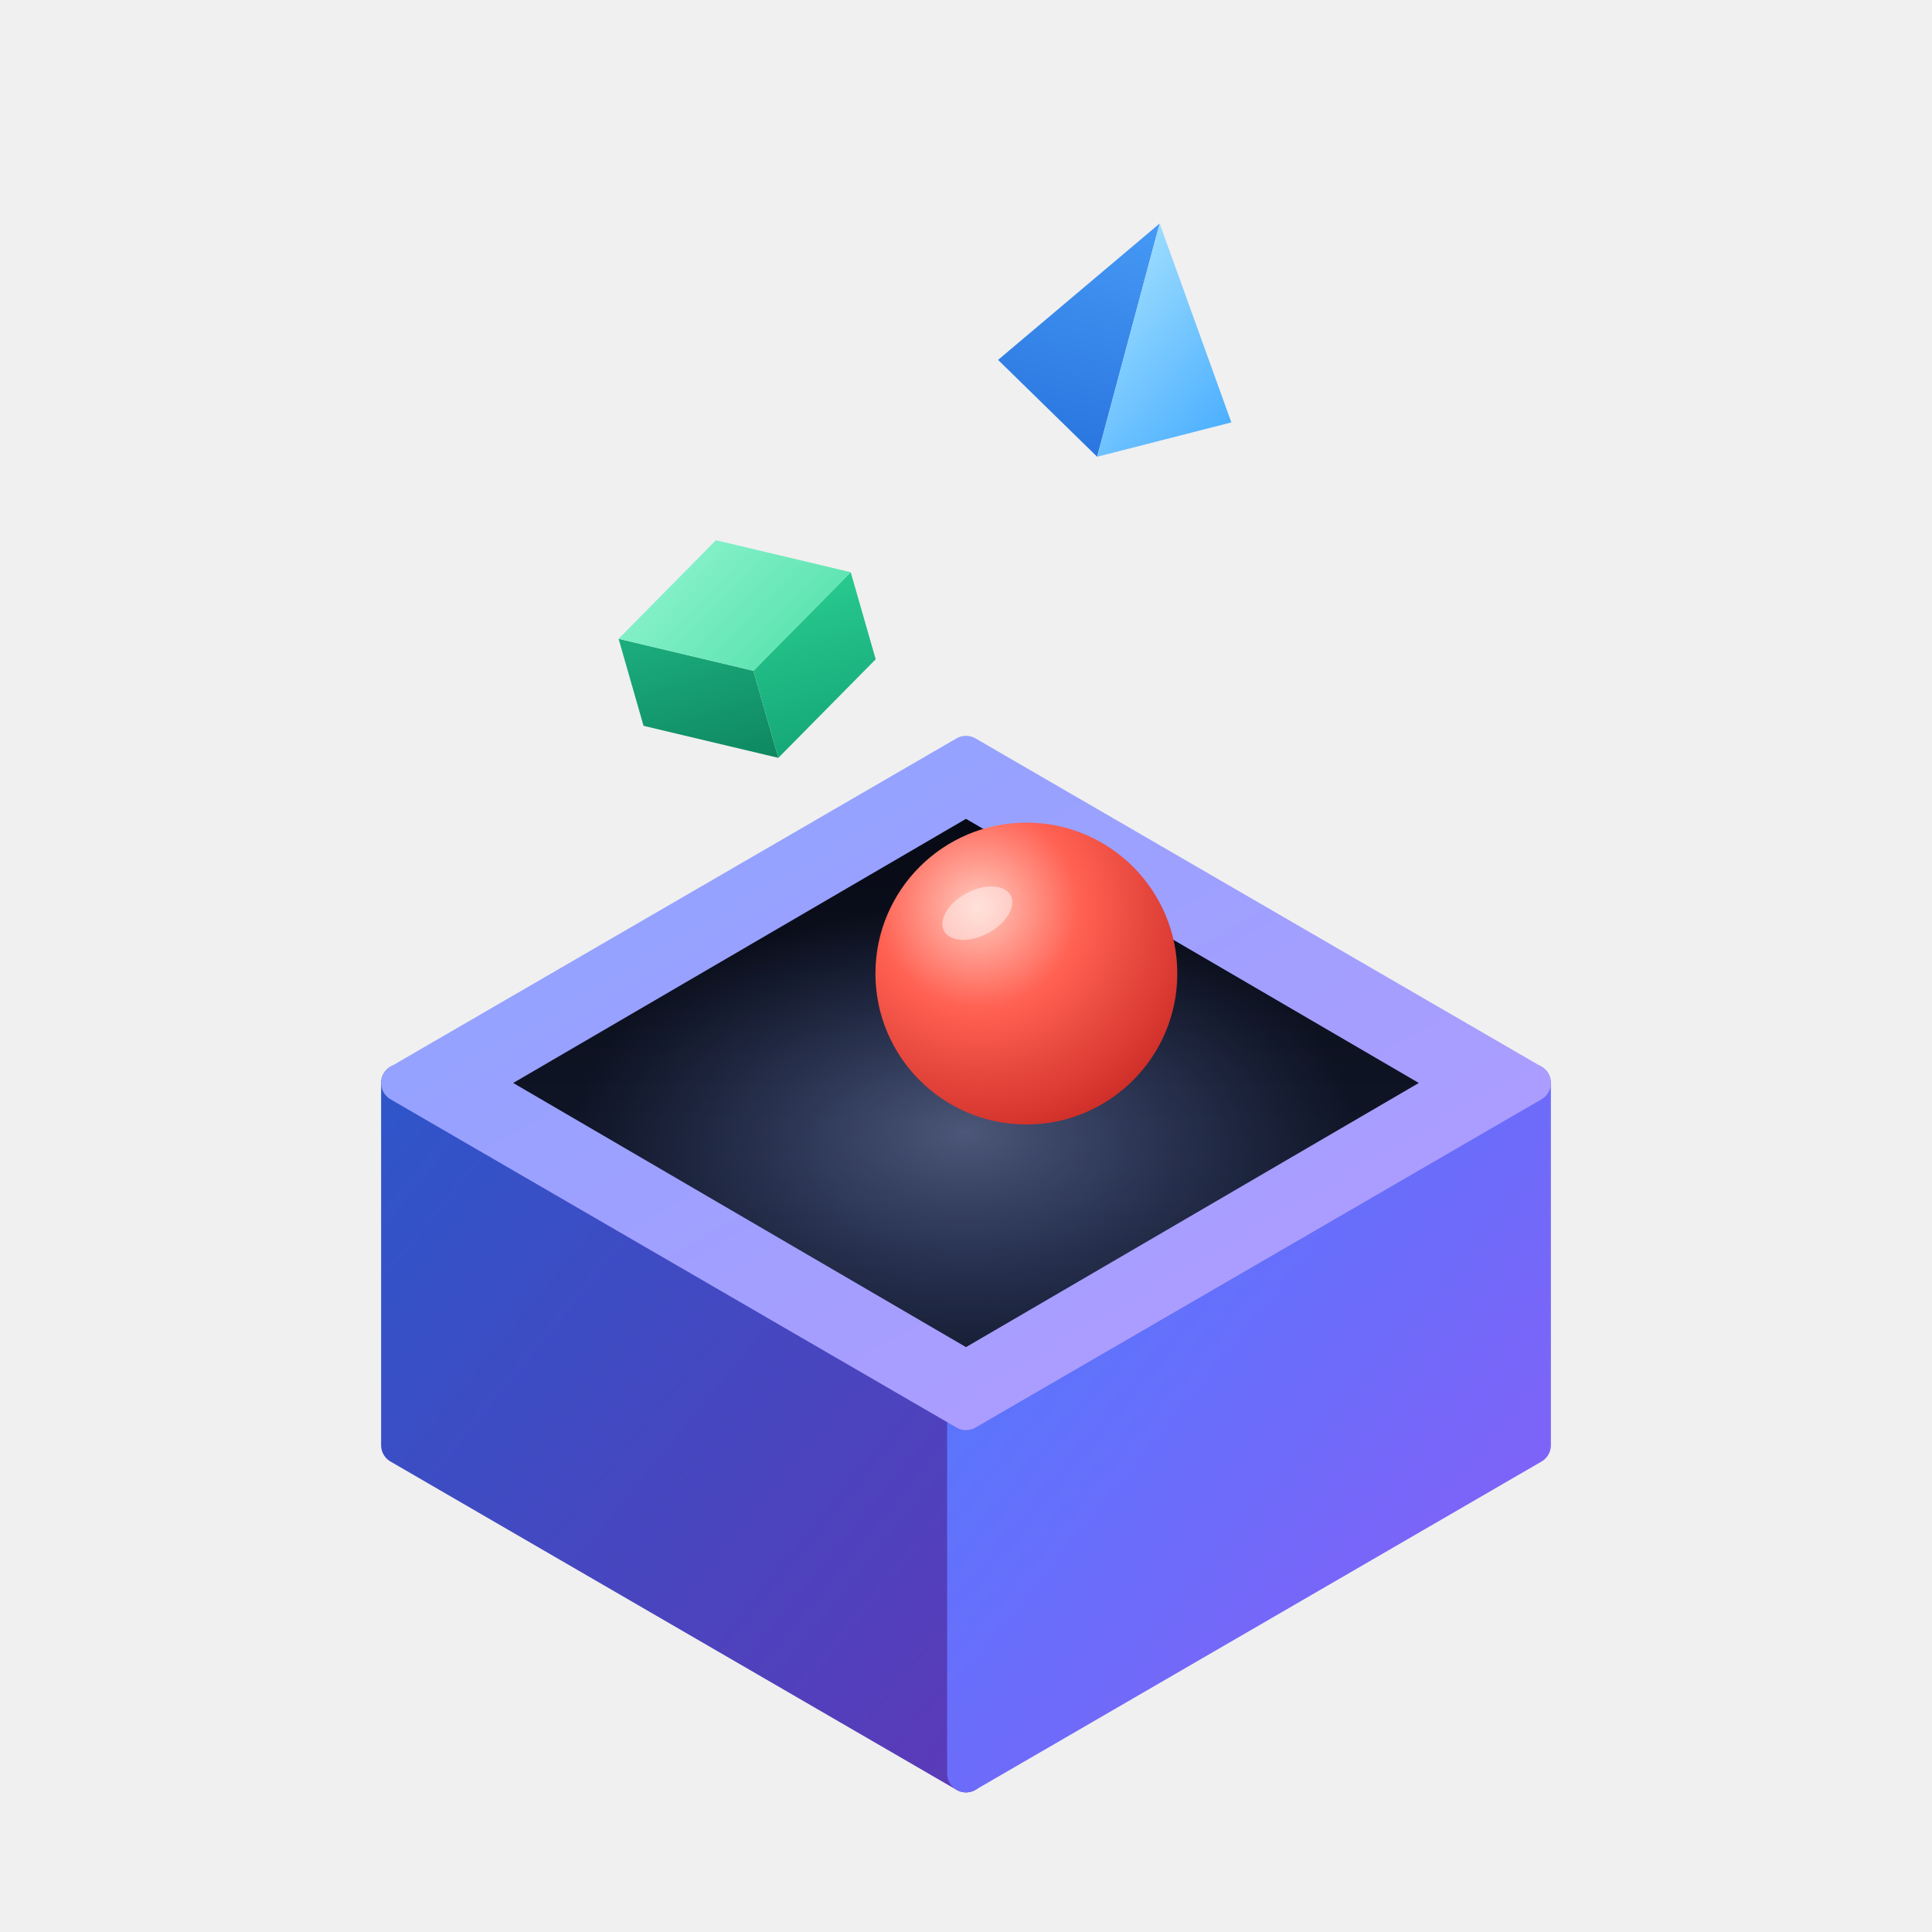
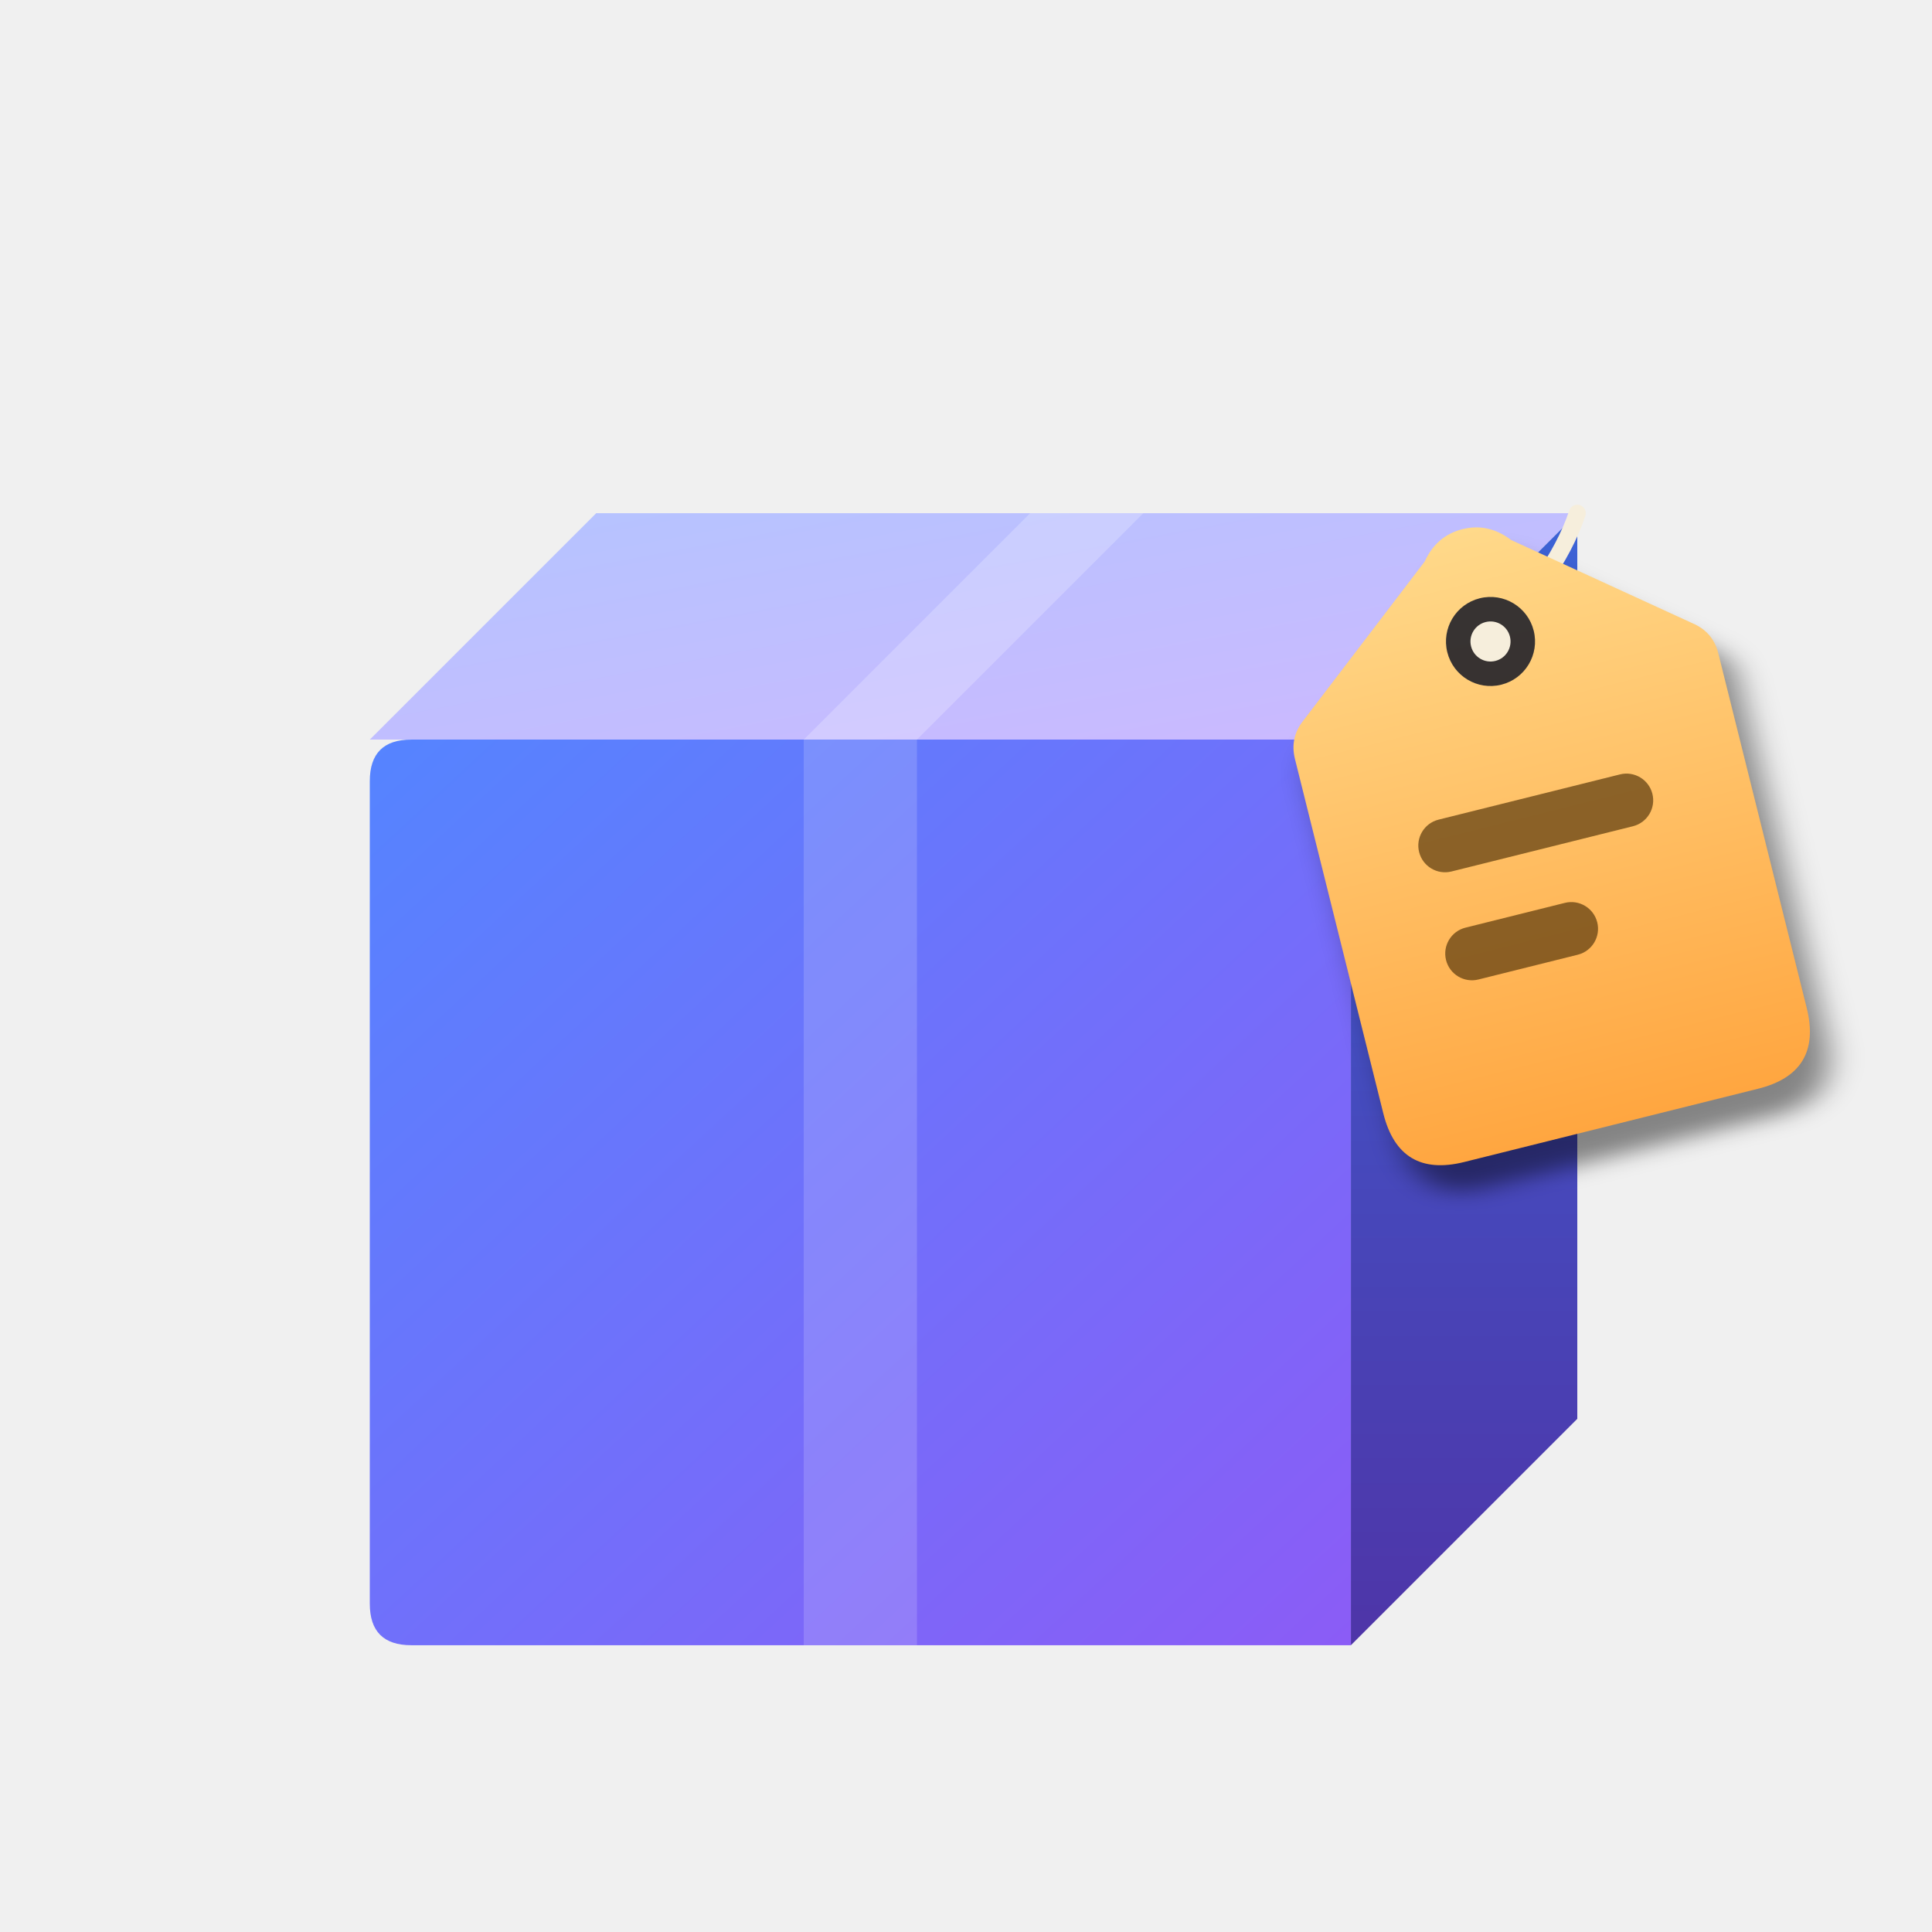
<svg xmlns="http://www.w3.org/2000/svg" viewBox="0 0 512 512" width="512" height="512" role="img" aria-label="BoxMind">
  <defs>
-     <linearGradient id="bmRim" x1="0" y1="0" x2="1" y2="1">
-       <stop offset="0" stop-color="#8CA4FF" />
-       <stop offset="1" stop-color="#B49BFF" />
-     </linearGradient>
-     <linearGradient id="bmRight" x1="0" y1="0" x2="1" y2="1">
-       <stop offset="0" stop-color="#4D7CFE" />
+     <linearGradient id="mfront" x1="0" y1="0" x2="1" y2="1">
+       <stop offset="0" stop-color="#5584FF" />
      <stop offset="1" stop-color="#8B5CF6" />
    </linearGradient>
-     <linearGradient id="bmLeft" x1="0" y1="0" x2="1" y2="1">
-       <stop offset="0" stop-color="#2F55C9" />
-       <stop offset="1" stop-color="#5B3AB8" />
+     <linearGradient id="mside" x1="0" y1="0" x2="0" y2="1">
+       <stop offset="0" stop-color="#3C63D6" />
+       <stop offset="1" stop-color="#4E35A8" />
    </linearGradient>
-     <linearGradient id="bmVoid" x1="0" y1="0" x2="0" y2="1">
-       <stop offset="0" stop-color="#070A14" />
-       <stop offset="1" stop-color="#161D33" />
+     <linearGradient id="mtop" x1="0" y1="0" x2="1" y2="1">
+       <stop offset="0" stop-color="#B4C4FF" />
+       <stop offset="1" stop-color="#CDB8FF" />
    </linearGradient>
-     <radialGradient id="bmGlow" cx=".5" cy=".5" r=".5">
-       <stop offset="0" stop-color="#AFC2FF" stop-opacity=".38" />
-       <stop offset="1" stop-color="#7C9BFF" stop-opacity="0" />
-     </radialGradient>
-     <radialGradient id="bmSphere" cx=".34" cy=".28" r=".8">
-       <stop offset="0" stop-color="#FFC9BE" />
-       <stop offset=".42" stop-color="#FF6152" />
-       <stop offset="1" stop-color="#CC2C26" />
-     </radialGradient>
-     <linearGradient id="bmCubeTop" x1="0" y1="0" x2="1" y2="1">
-       <stop offset="0" stop-color="#93F5D1" />
-       <stop offset="1" stop-color="#4FDFA9" />
+     <linearGradient id="mtag" x1="0" y1="0" x2="0" y2="1">
+       <stop offset="0" stop-color="#FFD98A" />
+       <stop offset="1" stop-color="#FFA640" />
    </linearGradient>
-     <linearGradient id="bmCubeR" x1="0" y1="0" x2="0" y2="1">
-       <stop offset="0" stop-color="#28C990" />
-       <stop offset="1" stop-color="#15A877" />
-     </linearGradient>
-     <linearGradient id="bmCubeL" x1="0" y1="0" x2="0" y2="1">
-       <stop offset="0" stop-color="#1CAE7E" />
-       <stop offset="1" stop-color="#0E8760" />
-     </linearGradient>
-     <linearGradient id="bmPyrR" x1="0" y1="0" x2="1" y2="1">
-       <stop offset="0" stop-color="#9BDCFF" />
-       <stop offset="1" stop-color="#3FA8FF" />
-     </linearGradient>
-     <linearGradient id="bmPyrL" x1="0" y1="0" x2="0" y2="1">
-       <stop offset="0" stop-color="#4699F5" />
-       <stop offset="1" stop-color="#2A76E0" />
-     </linearGradient>
-     <clipPath id="bmInner">
-       <polygon points="256,217 376,287 256,357 136,287" />
-     </clipPath>
+     <filter id="mtagShadow" x="-30%" y="-30%" width="160%" height="160%">
+       <feGaussianBlur stdDeviation="6" />
+     </filter>
  </defs>
-   <polygon points="106,287 256,374 256,470 106,383" fill="url(#bmLeft)" stroke="url(#bmLeft)" stroke-width="10" stroke-linejoin="round" />
-   <polygon points="256,374 406,287 406,383 256,470" fill="url(#bmRight)" stroke="url(#bmRight)" stroke-width="10" stroke-linejoin="round" />
-   <polygon points="256,200 406,287 256,374 106,287" fill="url(#bmRim)" stroke="url(#bmRim)" stroke-width="10" stroke-linejoin="round" />
-   <polygon points="256,217 376,287 256,357 136,287" fill="url(#bmVoid)" />
-   <g clip-path="url(#bmInner)">
-     <ellipse cx="256" cy="300" rx="104" ry="60" fill="url(#bmGlow)" />
+   <polygon points="98,196 358,196 418,136 158,136" fill="url(#mtop)" />
+   <polygon points="358,196 418,136 418,376 358,436" fill="url(#mside)" />
+   <path d="M109,196 H358 V436 H109 Q98,436 98,425 V207 Q98,196 109,196 Z" fill="url(#mfront)" />
+   <polygon points="213,196 243,196 303,136 273,136" fill="#FFFFFF" fill-opacity=".22" />
+   <rect x="213" y="196" width="30" height="240" fill="#FFFFFF" fill-opacity=".16" />
+   <g transform="translate(400,177) rotate(-14) scale(0.59) translate(-98,-52)">
+     <path d="M98,0 Q110,0 118,10 L188,66 Q196,72 196,82 V246 Q196,276 166,276 H30 Q0,276 0,246 V82 Q0,72 8,66 L78,10 Q86,0 98,0 Z" fill="#05070F" fill-opacity=".45" filter="url(#mtagShadow)" />
  </g>
-   <g transform="rotate(15 298 94)">
-     <polygon points="298,58 266,104 298,122" fill="url(#bmPyrL)" />
-     <polygon points="298,58 330,104 298,122" fill="url(#bmPyrR)" />
+   <path d="M418,136 C 414,148 405,160 395,170" fill="none" stroke="#F6EEDC" stroke-width="4.5" stroke-linecap="round" />
+   <g transform="translate(395,170) rotate(-14) scale(0.59) translate(-98,-52)">
+     <path d="M98,0 Q110,0 118,10 L188,66 Q196,72 196,82 V246 Q196,276 166,276 H30 Q0,276 0,246 V82 Q0,72 8,66 L78,10 Q86,0 98,0 Z" fill="url(#mtag)" />
+     <circle cx="98" cy="52" r="20" fill="#0C1122" fill-opacity=".82" />
+     <circle cx="98" cy="52" r="9" fill="#F6EEDC" />
+     <rect x="44" y="124" width="108" height="24" rx="12" fill="#5A3A0E" fill-opacity=".7" />
+     <rect x="44" y="174" width="70" height="24" rx="12" fill="#5A3A0E" fill-opacity=".7" />
  </g>
-   <g transform="rotate(-16 198 172)">
-     <polygon points="166,160 198,178 198,202 166,184" fill="url(#bmCubeL)" />
-     <polygon points="198,178 230,160 230,184 198,202" fill="url(#bmCubeR)" />
-     <polygon points="198,142 230,160 198,178 166,160" fill="url(#bmCubeTop)" />
-   </g>
-   <circle cx="272" cy="258" r="40" fill="url(#bmSphere)" />
-   <ellipse cx="259" cy="242" rx="10" ry="6" fill="#FFFFFF" opacity=".45" transform="rotate(-28 259 242)" />
</svg>
